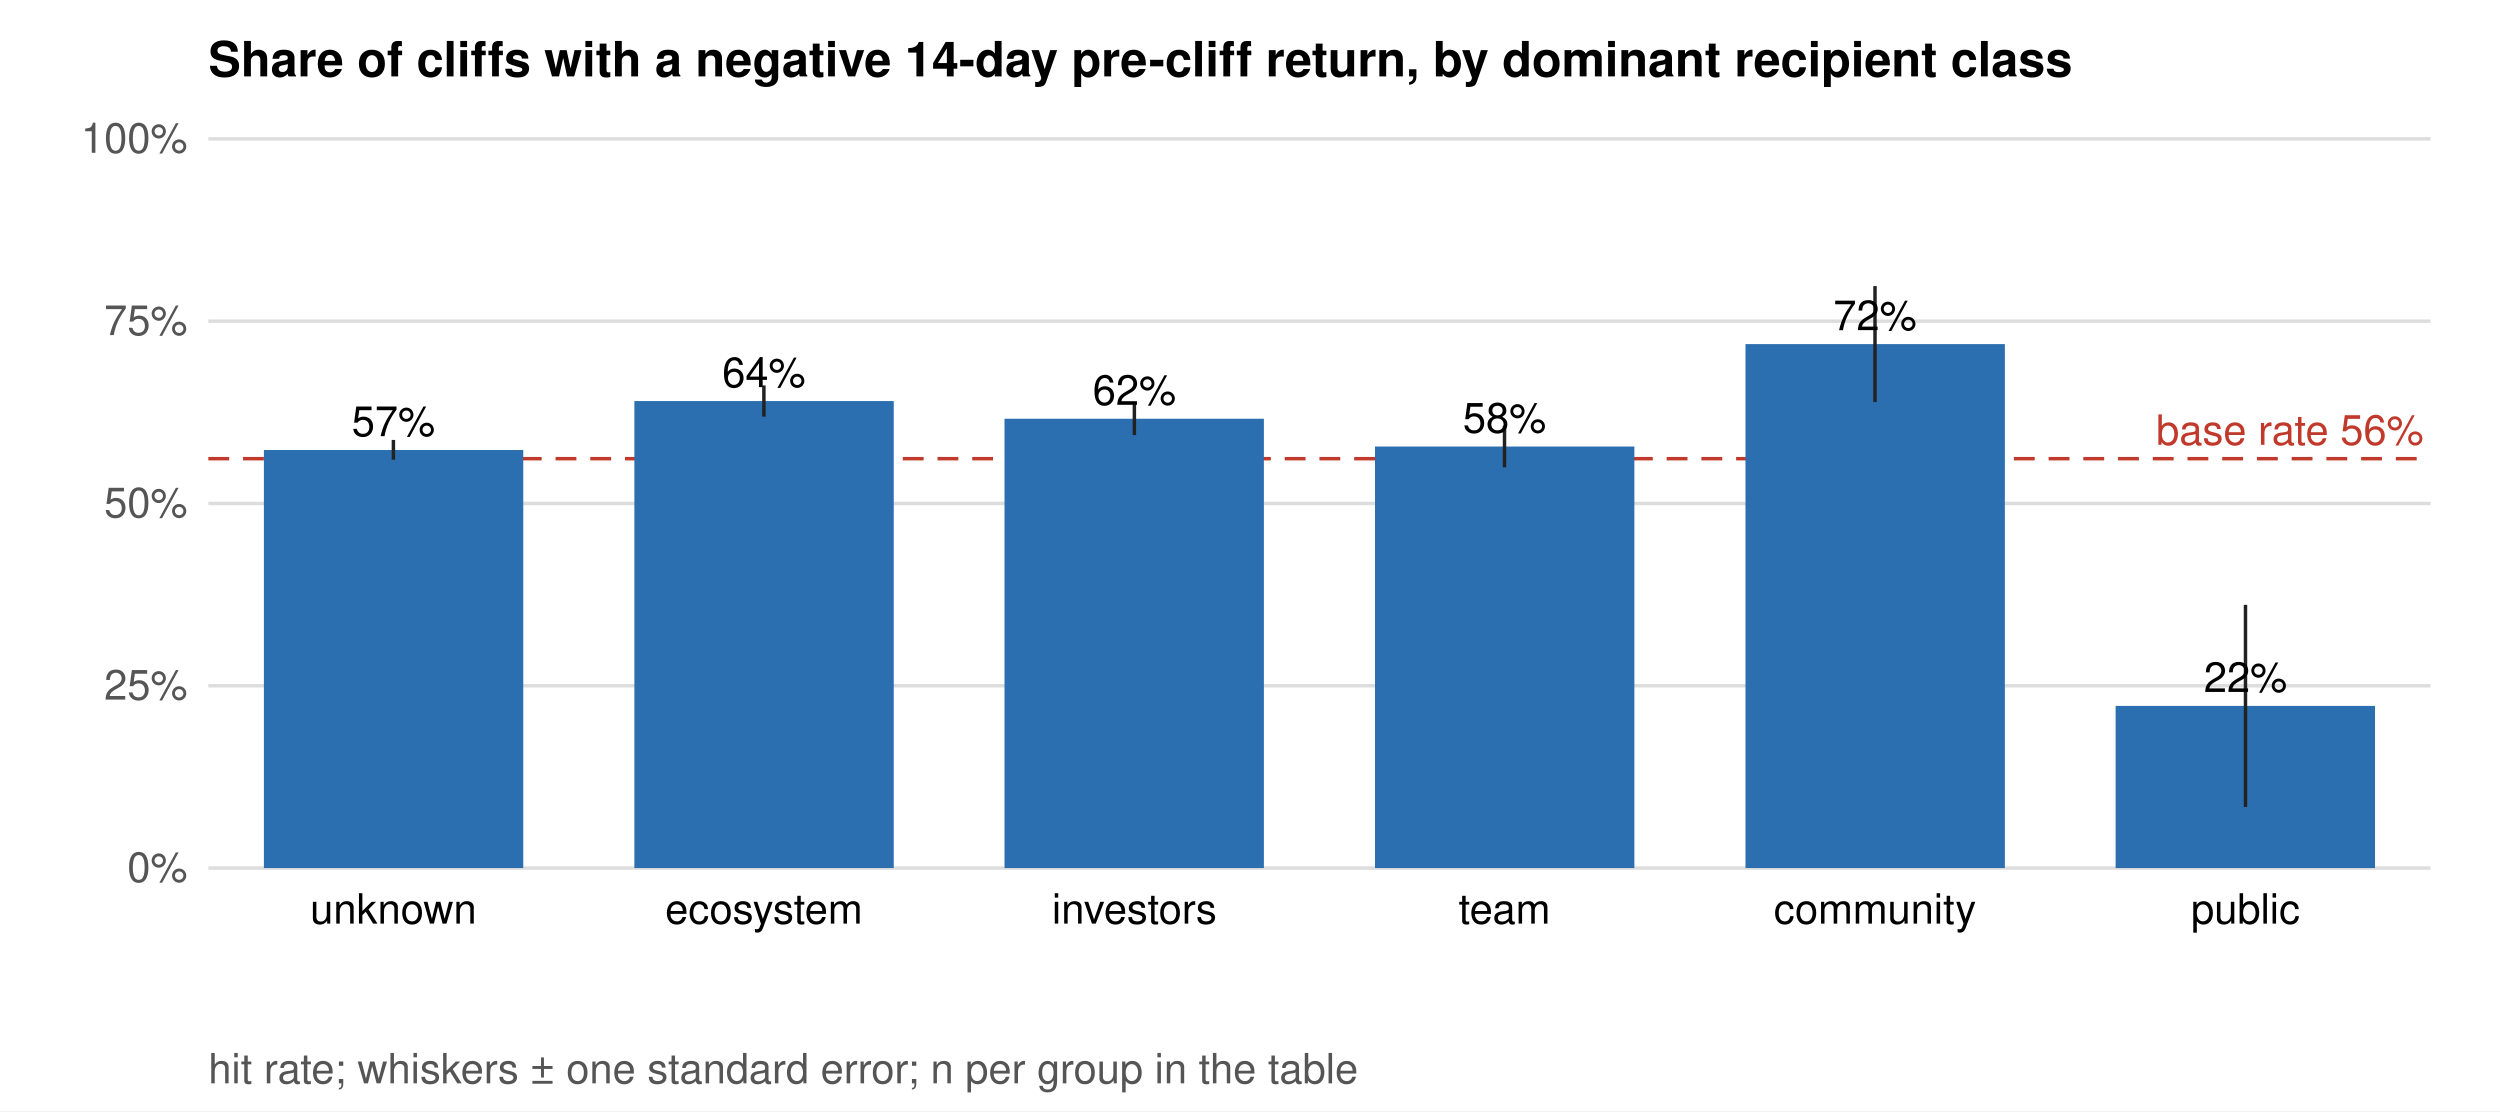
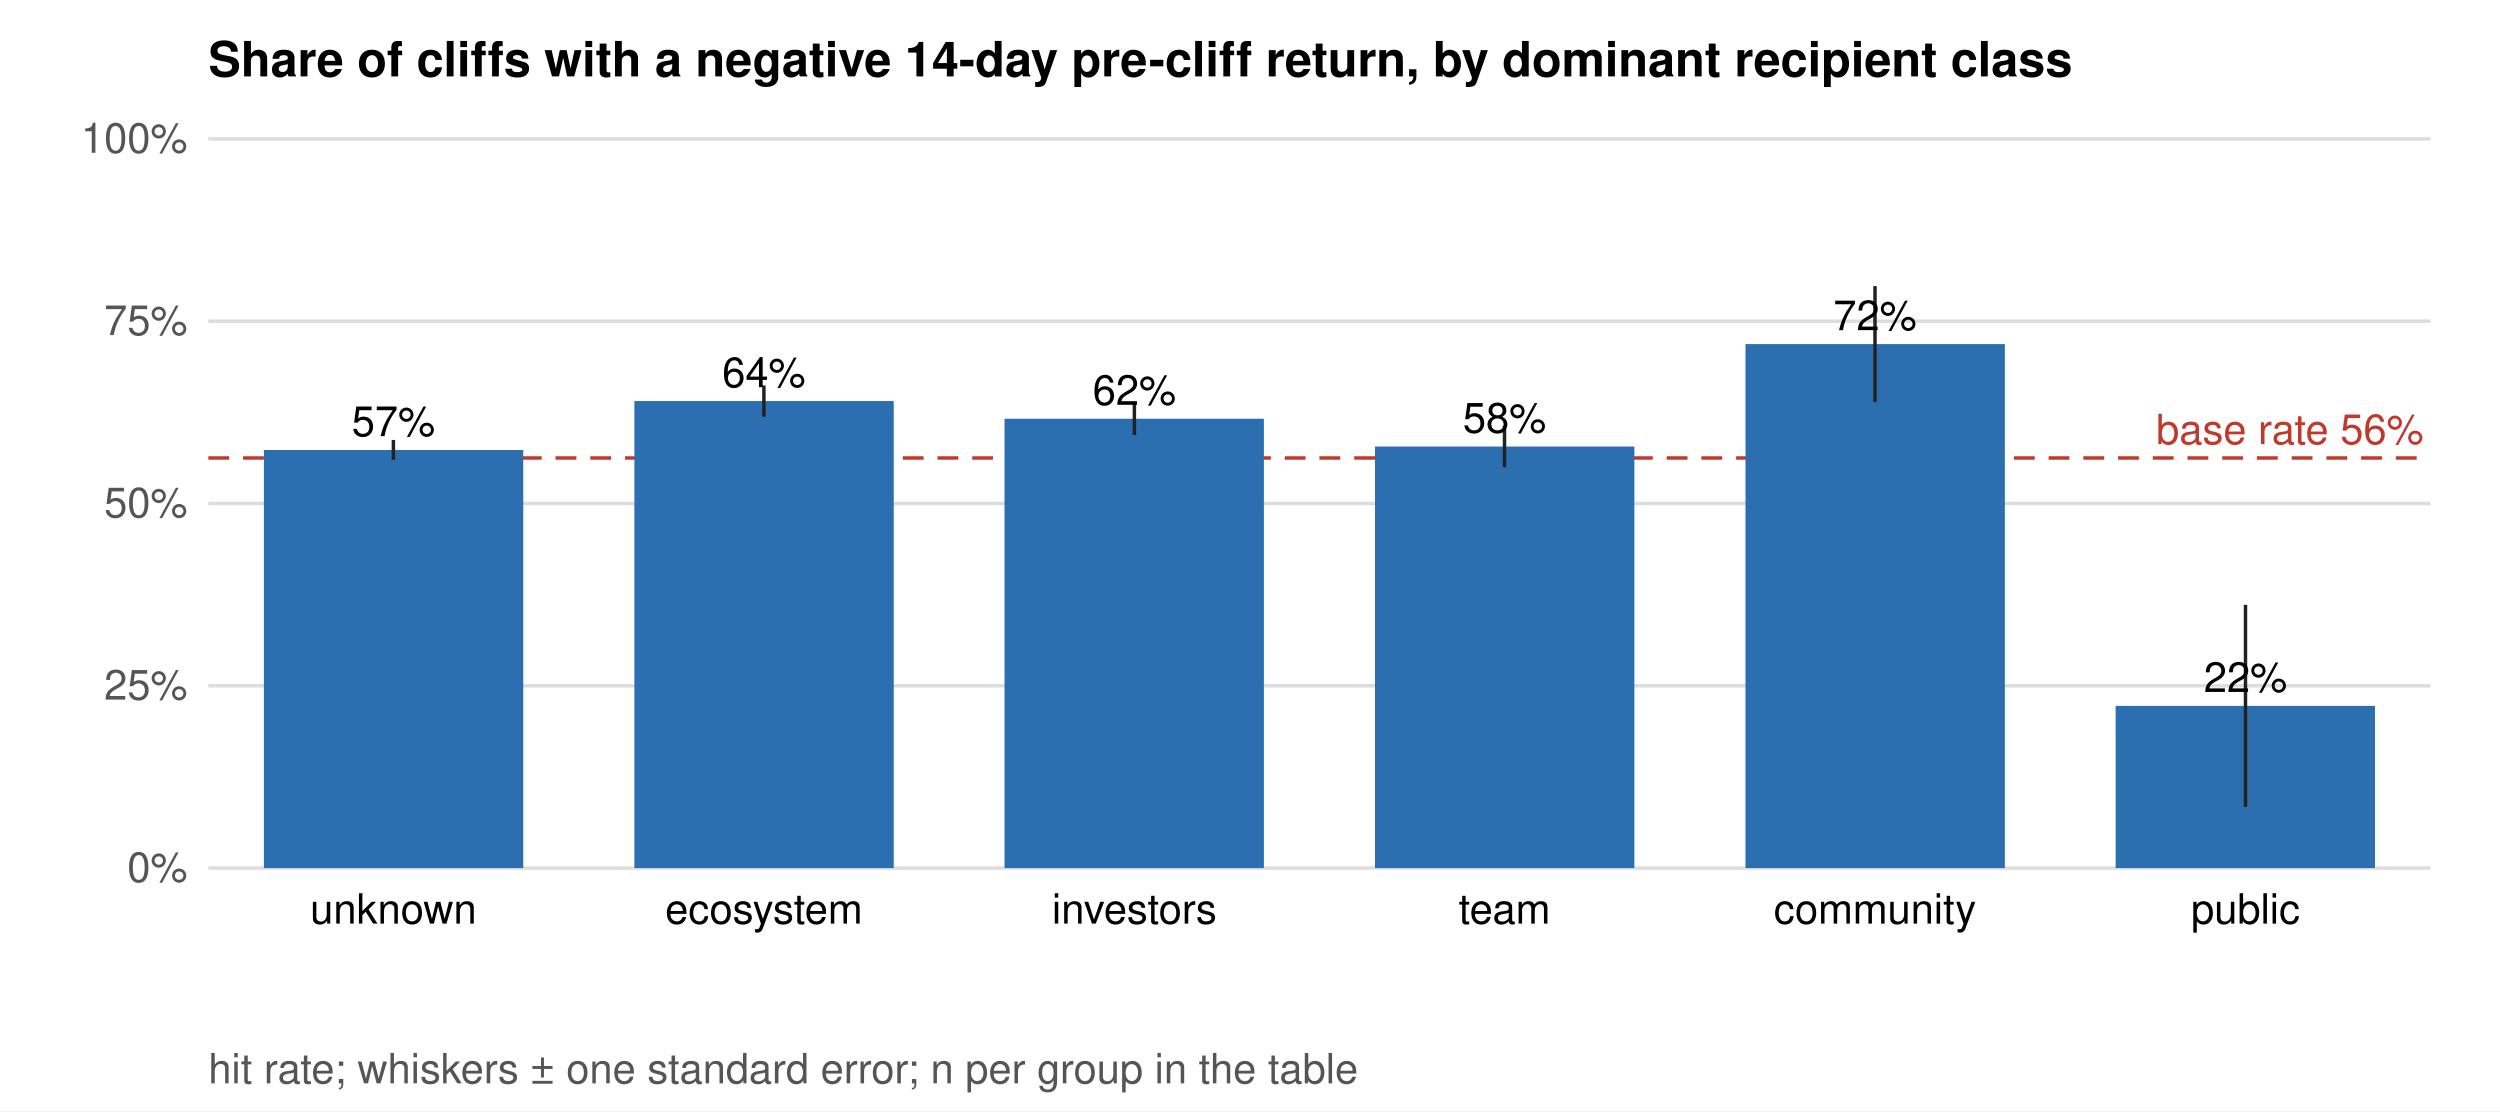
<svg xmlns="http://www.w3.org/2000/svg" width="720" height="320" font-family="Helvetica, Arial, sans-serif" font-size="12">
  <rect width="720" height="320" fill="white" />
  <text x="60" y="22" font-size="14" font-weight="bold">Share of cliffs with a negative 14-day pre-cliff return, by dominant recipient class</text>
  <line x1="60" x2="700" y1="250.0" y2="250.0" stroke="#ddd" />
  <text x="54" y="254.0" text-anchor="end" fill="#555">0%</text>
  <line x1="60" x2="700" y1="197.5" y2="197.5" stroke="#ddd" />
  <text x="54" y="201.5" text-anchor="end" fill="#555">25%</text>
  <line x1="60" x2="700" y1="145.0" y2="145.0" stroke="#ddd" />
  <text x="54" y="149.0" text-anchor="end" fill="#555">50%</text>
  <line x1="60" x2="700" y1="92.5" y2="92.5" stroke="#ddd" />
  <text x="54" y="96.5" text-anchor="end" fill="#555">75%</text>
  <line x1="60" x2="700" y1="40.0" y2="40.0" stroke="#ddd" />
  <text x="54" y="44.0" text-anchor="end" fill="#555">100%</text>
-   <line x1="60" x2="700" y1="132.1" y2="132.1" stroke="#c0392b" stroke-dasharray="6,4" />
-   <text x="698" y="128.1" text-anchor="end" fill="#c0392b">base rate 56%</text>
+   <line x1="60" x2="700" y1="131.9" y2="131.9" stroke="#c0392b" stroke-dasharray="6,4" />
+   <text x="698" y="127.9" text-anchor="end" fill="#c0392b">base rate 56%</text>
  <rect x="76.0" y="129.6" width="74.7" height="120.4" fill="#2c6fb0" />
  <line x1="113.3" x2="113.3" y1="126.7" y2="132.4" stroke="#222" />
  <text x="113.3" y="125.6" text-anchor="middle">57%</text>
  <text x="113.3" y="266" text-anchor="middle">unknown</text>
  <rect x="182.7" y="115.5" width="74.7" height="134.5" fill="#2c6fb0" />
  <line x1="220.0" x2="220.0" y1="111.0" y2="120.0" stroke="#222" />
  <text x="220.0" y="111.5" text-anchor="middle">64%</text>
  <text x="220.0" y="266" text-anchor="middle">ecosystem</text>
  <rect x="289.3" y="120.6" width="74.7" height="129.4" fill="#2c6fb0" />
  <line x1="326.7" x2="326.7" y1="115.9" y2="125.3" stroke="#222" />
  <text x="326.7" y="116.6" text-anchor="middle">62%</text>
  <text x="326.7" y="266" text-anchor="middle">investors</text>
  <rect x="396.0" y="128.6" width="74.7" height="121.4" fill="#2c6fb0" />
  <line x1="433.3" x2="433.3" y1="122.6" y2="134.6" stroke="#222" />
  <text x="433.3" y="124.6" text-anchor="middle">58%</text>
  <text x="433.3" y="266" text-anchor="middle">team</text>
  <rect x="502.7" y="99.1" width="74.7" height="150.9" fill="#2c6fb0" />
  <line x1="540.0" x2="540.0" y1="82.4" y2="115.8" stroke="#222" />
  <text x="540.0" y="95.1" text-anchor="middle">72%</text>
  <text x="540.0" y="266" text-anchor="middle">community</text>
  <rect x="609.3" y="203.3" width="74.7" height="46.7" fill="#2c6fb0" />
  <line x1="646.7" x2="646.7" y1="174.2" y2="232.4" stroke="#222" />
  <text x="646.7" y="199.3" text-anchor="middle">22%</text>
  <text x="646.7" y="266" text-anchor="middle">public</text>
  <text x="60" y="312" fill="#555">hit rate; whiskers ± one standard error; n per group in the table</text>
</svg>
